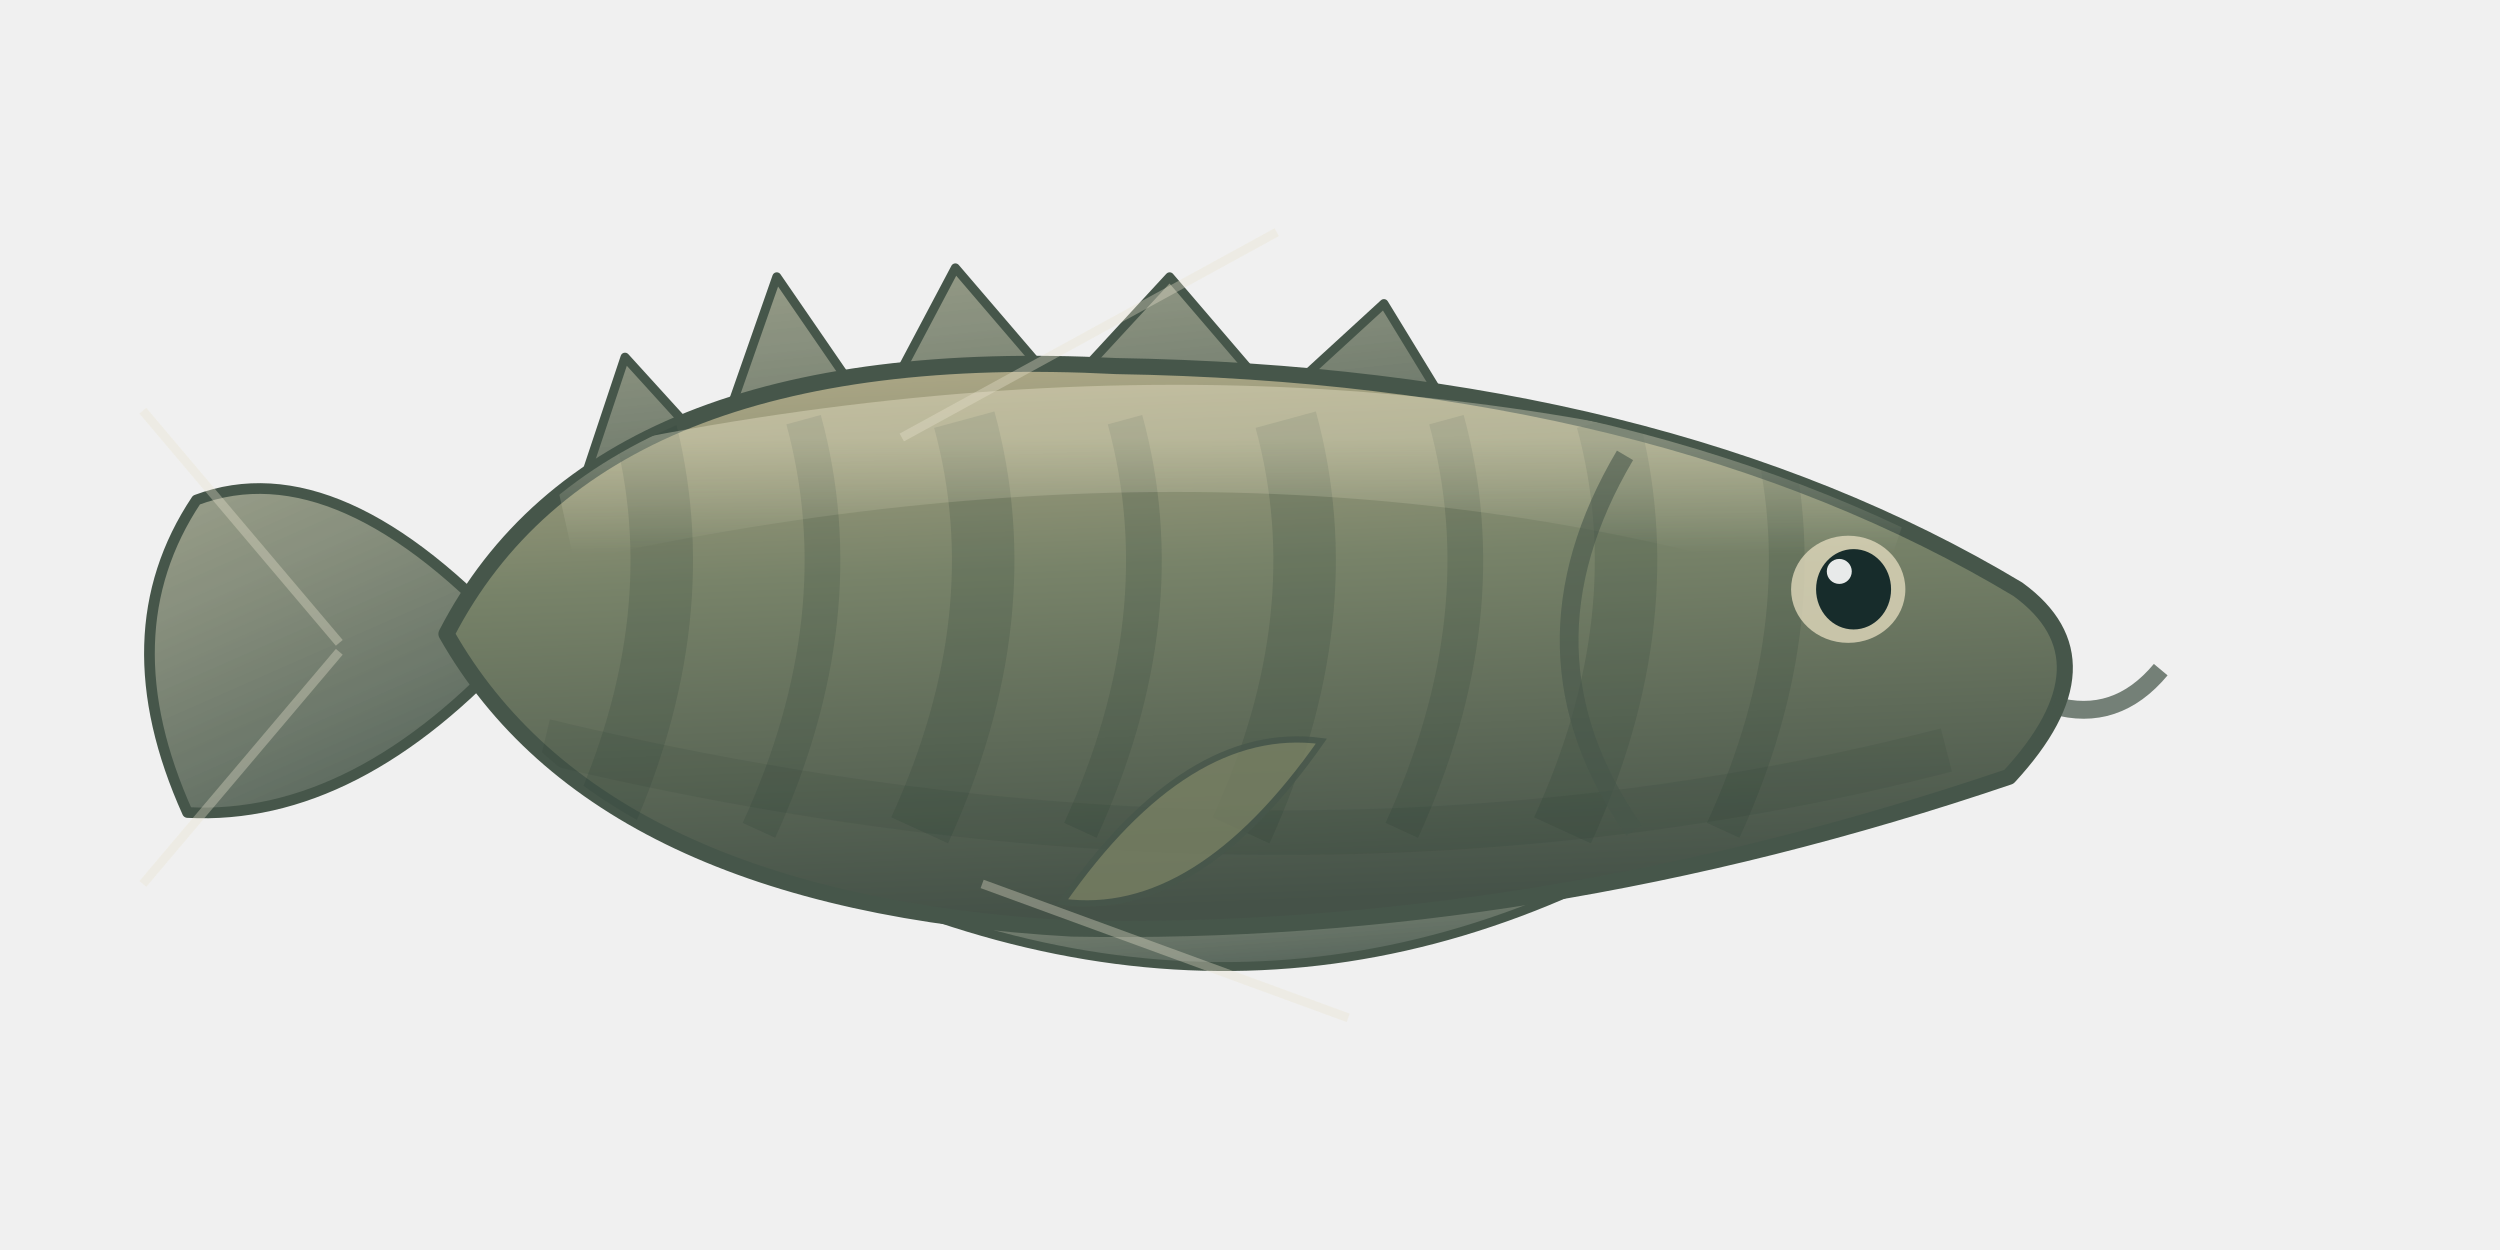
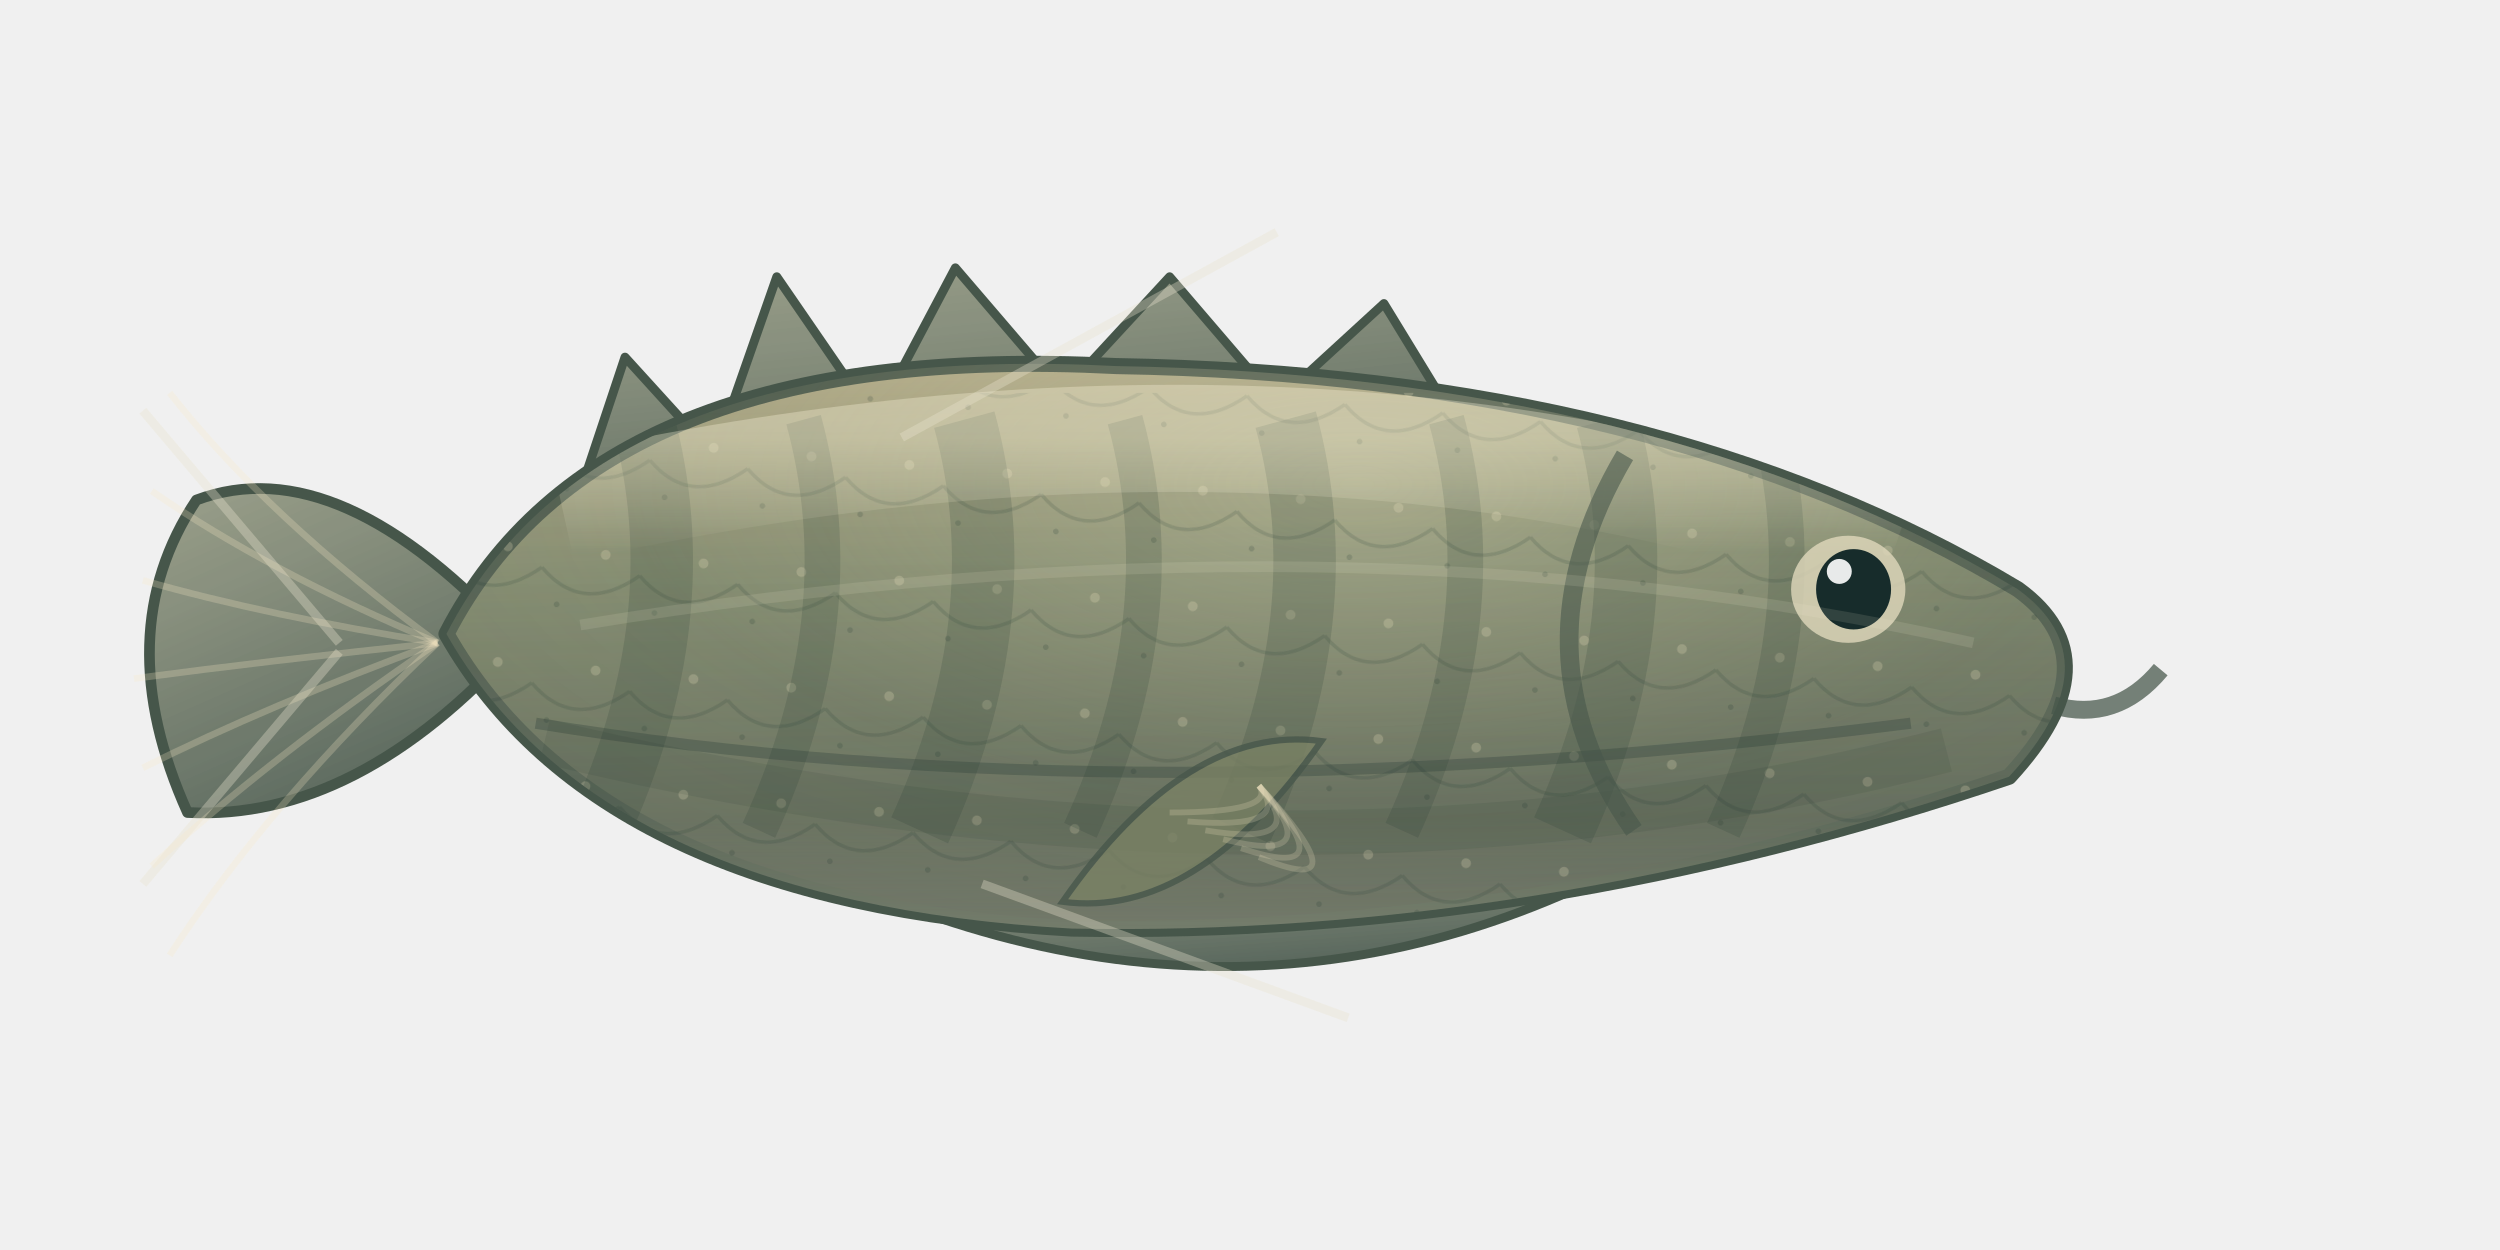
<svg xmlns="http://www.w3.org/2000/svg" width="560" height="280" viewBox="0 0 280 140" role="img" aria-label="anabas-testudineus naturalist fish illustration">
  <defs>
    <linearGradient id="body" x1="0" y1="0" x2="0.12" y2="1">
      <stop offset="0" stop-color="#b1aa88" />
      <stop offset=".40" stop-color="#788369" />
      <stop offset="1" stop-color="#455248" />
    </linearGradient>
    <linearGradient id="fins" x1="0" y1="0" x2=".5" y2="1">
      <stop offset="0" stop-color="#7a8164" stop-opacity=".72" />
      <stop offset="1" stop-color="#46564a" stop-opacity=".88" />
    </linearGradient>
    <linearGradient id="gloss" x1="0" y1="0" x2="0" y2="1">
      <stop offset="0" stop-color="#fff9dd" stop-opacity=".56" />
      <stop offset="1" stop-color="#fff9dd" stop-opacity="0" />
    </linearGradient>
    <pattern id="scales" width="15" height="11" patternUnits="userSpaceOnUse">
      <path d="M-2 5 Q5 13 13 5 M7 5 Q14 13 22 5" stroke="#476359" stroke-width="1" opacity=".46" fill="none" />
    </pattern>
    <clipPath id="fish-cut">
      <path d="M50 71 Q67 38 125 41 Q186 42 226 66 Q237 74 225 87 Q172 105 120 104 Q67 101 50 71 Z" />
    </clipPath>
+     <radialGradient id="subsurface" cx="53%" cy="28%" r="78%">
+       <stop offset="0" stop-color="#fff4ce" stop-opacity=".27" />
+       <stop offset=".48" stop-color="#f1dbab" stop-opacity=".06" />
+       <stop offset="1" stop-color="#10252a" stop-opacity=".22" />
+     </radialGradient>
+     <linearGradient id="belly-light" x1="0" y1="0" x2="0" y2="1">
+       <stop offset="0" stop-color="#f3eed7" stop-opacity="0" />
+       <stop offset=".70" stop-color="#f5edcf" stop-opacity=".09" />
+       <stop offset="1" stop-color="#ede3c8" stop-opacity=".32" />
+     </linearGradient>
+     <pattern id="microdetail" width="11" height="13" patternUnits="userSpaceOnUse" patternTransform="rotate(5)">
+       <path d="M0 6 Q5 11 11 6" fill="none" stroke="#162e29" stroke-width=".4" opacity=".21" />
+       <circle cx="7" cy="4" r=".55" fill="#f5e9c4" opacity=".33" />
+       <circle cx="2" cy="10" r=".32" fill="#162e29" opacity=".25" />
+     </pattern>
  </defs>
  <g>
    <path d="M58 72 Q38 50 22 56 Q12 71 21 91 Q40 92 58 72 Z" fill="url(#fins)" stroke="#46564a" stroke-width="1.2" stroke-linejoin="round" />
    <path d="M64 58 L70 40 L80 51 L87 31 L98 47 L107 30 L119 44 L131 31 L143 45 L155 34 L166 52 L178 47 L197 57 Z" fill="url(#fins)" stroke="#46564a" stroke-width="1" stroke-linejoin="round" />
    <path d="M85 94 Q139 123 189 93 Z" fill="url(#fins)" stroke="#46564a" stroke-width="1" stroke-linejoin="round" />
    <path d="M50 71 Q67 38 125 41 Q186 42 226 66 Q237 74 225 87 Q172 105 120 104 Q67 101 50 71 Z" fill="url(#body)" stroke="#46564a" stroke-width="1.8" stroke-linejoin="round" />
    <g clip-path="url(#fish-cut)">
+       <rect x="38" y="28" width="215" height="94" fill="url(#subsurface)" />
+       <rect x="38" y="43" width="215" height="70" fill="url(#belly-light)" />
+       <rect x="48" y="44" width="183" height="65" fill="url(#microdetail)" opacity=".66" />
+       <path d="M60 81 Q127 92 214 81" fill="none" stroke="#162a28" stroke-width="1.25" opacity=".24" />
      <path d="M72 47 q 6 22 -5 46" fill="none" stroke="#283b31" stroke-width="7" opacity=".18" />
      <path d="M90 47 q 6 22 -5 46" fill="none" stroke="#283b31" stroke-width="4" opacity=".18" />
      <path d="M108 47 q 6 22 -5 46" fill="none" stroke="#283b31" stroke-width="7" opacity=".18" />
      <path d="M126 47 q 6 22 -5 46" fill="none" stroke="#283b31" stroke-width="4" opacity=".18" />
      <path d="M144 47 q 6 22 -5 46" fill="none" stroke="#283b31" stroke-width="7" opacity=".18" />
      <path d="M162 47 q 6 22 -5 46" fill="none" stroke="#283b31" stroke-width="4" opacity=".18" />
      <path d="M180 47 q 6 22 -5 46" fill="none" stroke="#283b31" stroke-width="7" opacity=".18" />
      <path d="M198 47 q 6 22 -5 46" fill="none" stroke="#283b31" stroke-width="4" opacity=".18" />
      <path d="M63 57 Q144 39 212 62" fill="none" stroke="url(#gloss)" stroke-width="12" opacity=".56" />
      <path d="M61 83 Q144 103 218 84" fill="none" stroke="#1a2a24" stroke-width="5" opacity=".09" />
    </g>
    <path d="M148 83 Q134 103 119 101 Q133 81 148 83 Z" fill="#7a8164" opacity=".78" stroke="#46564a" stroke-width=".7" />
    <path d="M182 51 Q169 73 183 93" stroke="#46564a" stroke-width="2.1" fill="none" opacity=".58" />
    <path d="M242 75 q-5 6 -12 4" fill="none" stroke="#46564a" stroke-width="2" opacity=".73" />
    <ellipse cx="207" cy="66" rx="6.4" ry="6.0" fill="#e0d8bc" opacity=".8" />
    <ellipse cx="207.6" cy="66" rx="4.2" ry="4.5" fill="#172c2b" />
    <circle cx="206" cy="64" r="1.4" fill="#ffffff" opacity=".9" />
    <path d="M38 72 L16 46 M38 73 L16 99 M101 49 L143 26 M110 99 L151 114" stroke="#e9e3cd" stroke-width="1" opacity=".35" fill="none" />
+     <g class="fin-light-rays">
+       <path d="M49 72 Q30 58 19 44" fill="none" stroke="#f8e9c5" stroke-width=".75" opacity=".25" />
+       <path d="M49 72 Q30 64 17 55" fill="none" stroke="#f8e9c5" stroke-width=".75" opacity=".25" />
+       <path d="M49 72 Q30 69 16 65" fill="none" stroke="#f8e9c5" stroke-width=".75" opacity=".25" />
+       <path d="M49 72 Q30 74 15 76" fill="none" stroke="#f8e9c5" stroke-width=".75" opacity=".25" />
+       <path d="M49 72 Q30 79 16 86" fill="none" stroke="#f8e9c5" stroke-width=".75" opacity=".25" />
+       <path d="M49 72 Q30 85 17 97" fill="none" stroke="#f8e9c5" stroke-width=".75" opacity=".25" />
+       <path d="M49 72 Q30 90 19 107" fill="none" stroke="#f8e9c5" stroke-width=".75" opacity=".25" />
+       <path d="M141 88 Q143 91 131 91" stroke="#f9ecc9" stroke-width=".65" opacity=".20" fill="none" />
+       <path d="M141 88 Q145 93 133 92" stroke="#f9ecc9" stroke-width=".65" opacity=".20" fill="none" />
+       <path d="M141 88 Q147 95 135 93" stroke="#f9ecc9" stroke-width=".65" opacity=".20" fill="none" />
+       <path d="M141 88 Q149 97 137 94" stroke="#f9ecc9" stroke-width=".65" opacity=".20" fill="none" />
+       <path d="M141 88 Q151 99 139 95" stroke="#f9ecc9" stroke-width=".65" opacity=".20" fill="none" />
+       <path d="M141 88 Q153 101 141 96" stroke="#f9ecc9" stroke-width=".65" opacity=".20" fill="none" />
+     </g>
+     <path d="M65 70 Q150 56 221 72" fill="none" stroke="#f7efd4" stroke-width="1.2" opacity=".12" />
  </g>
</svg>
